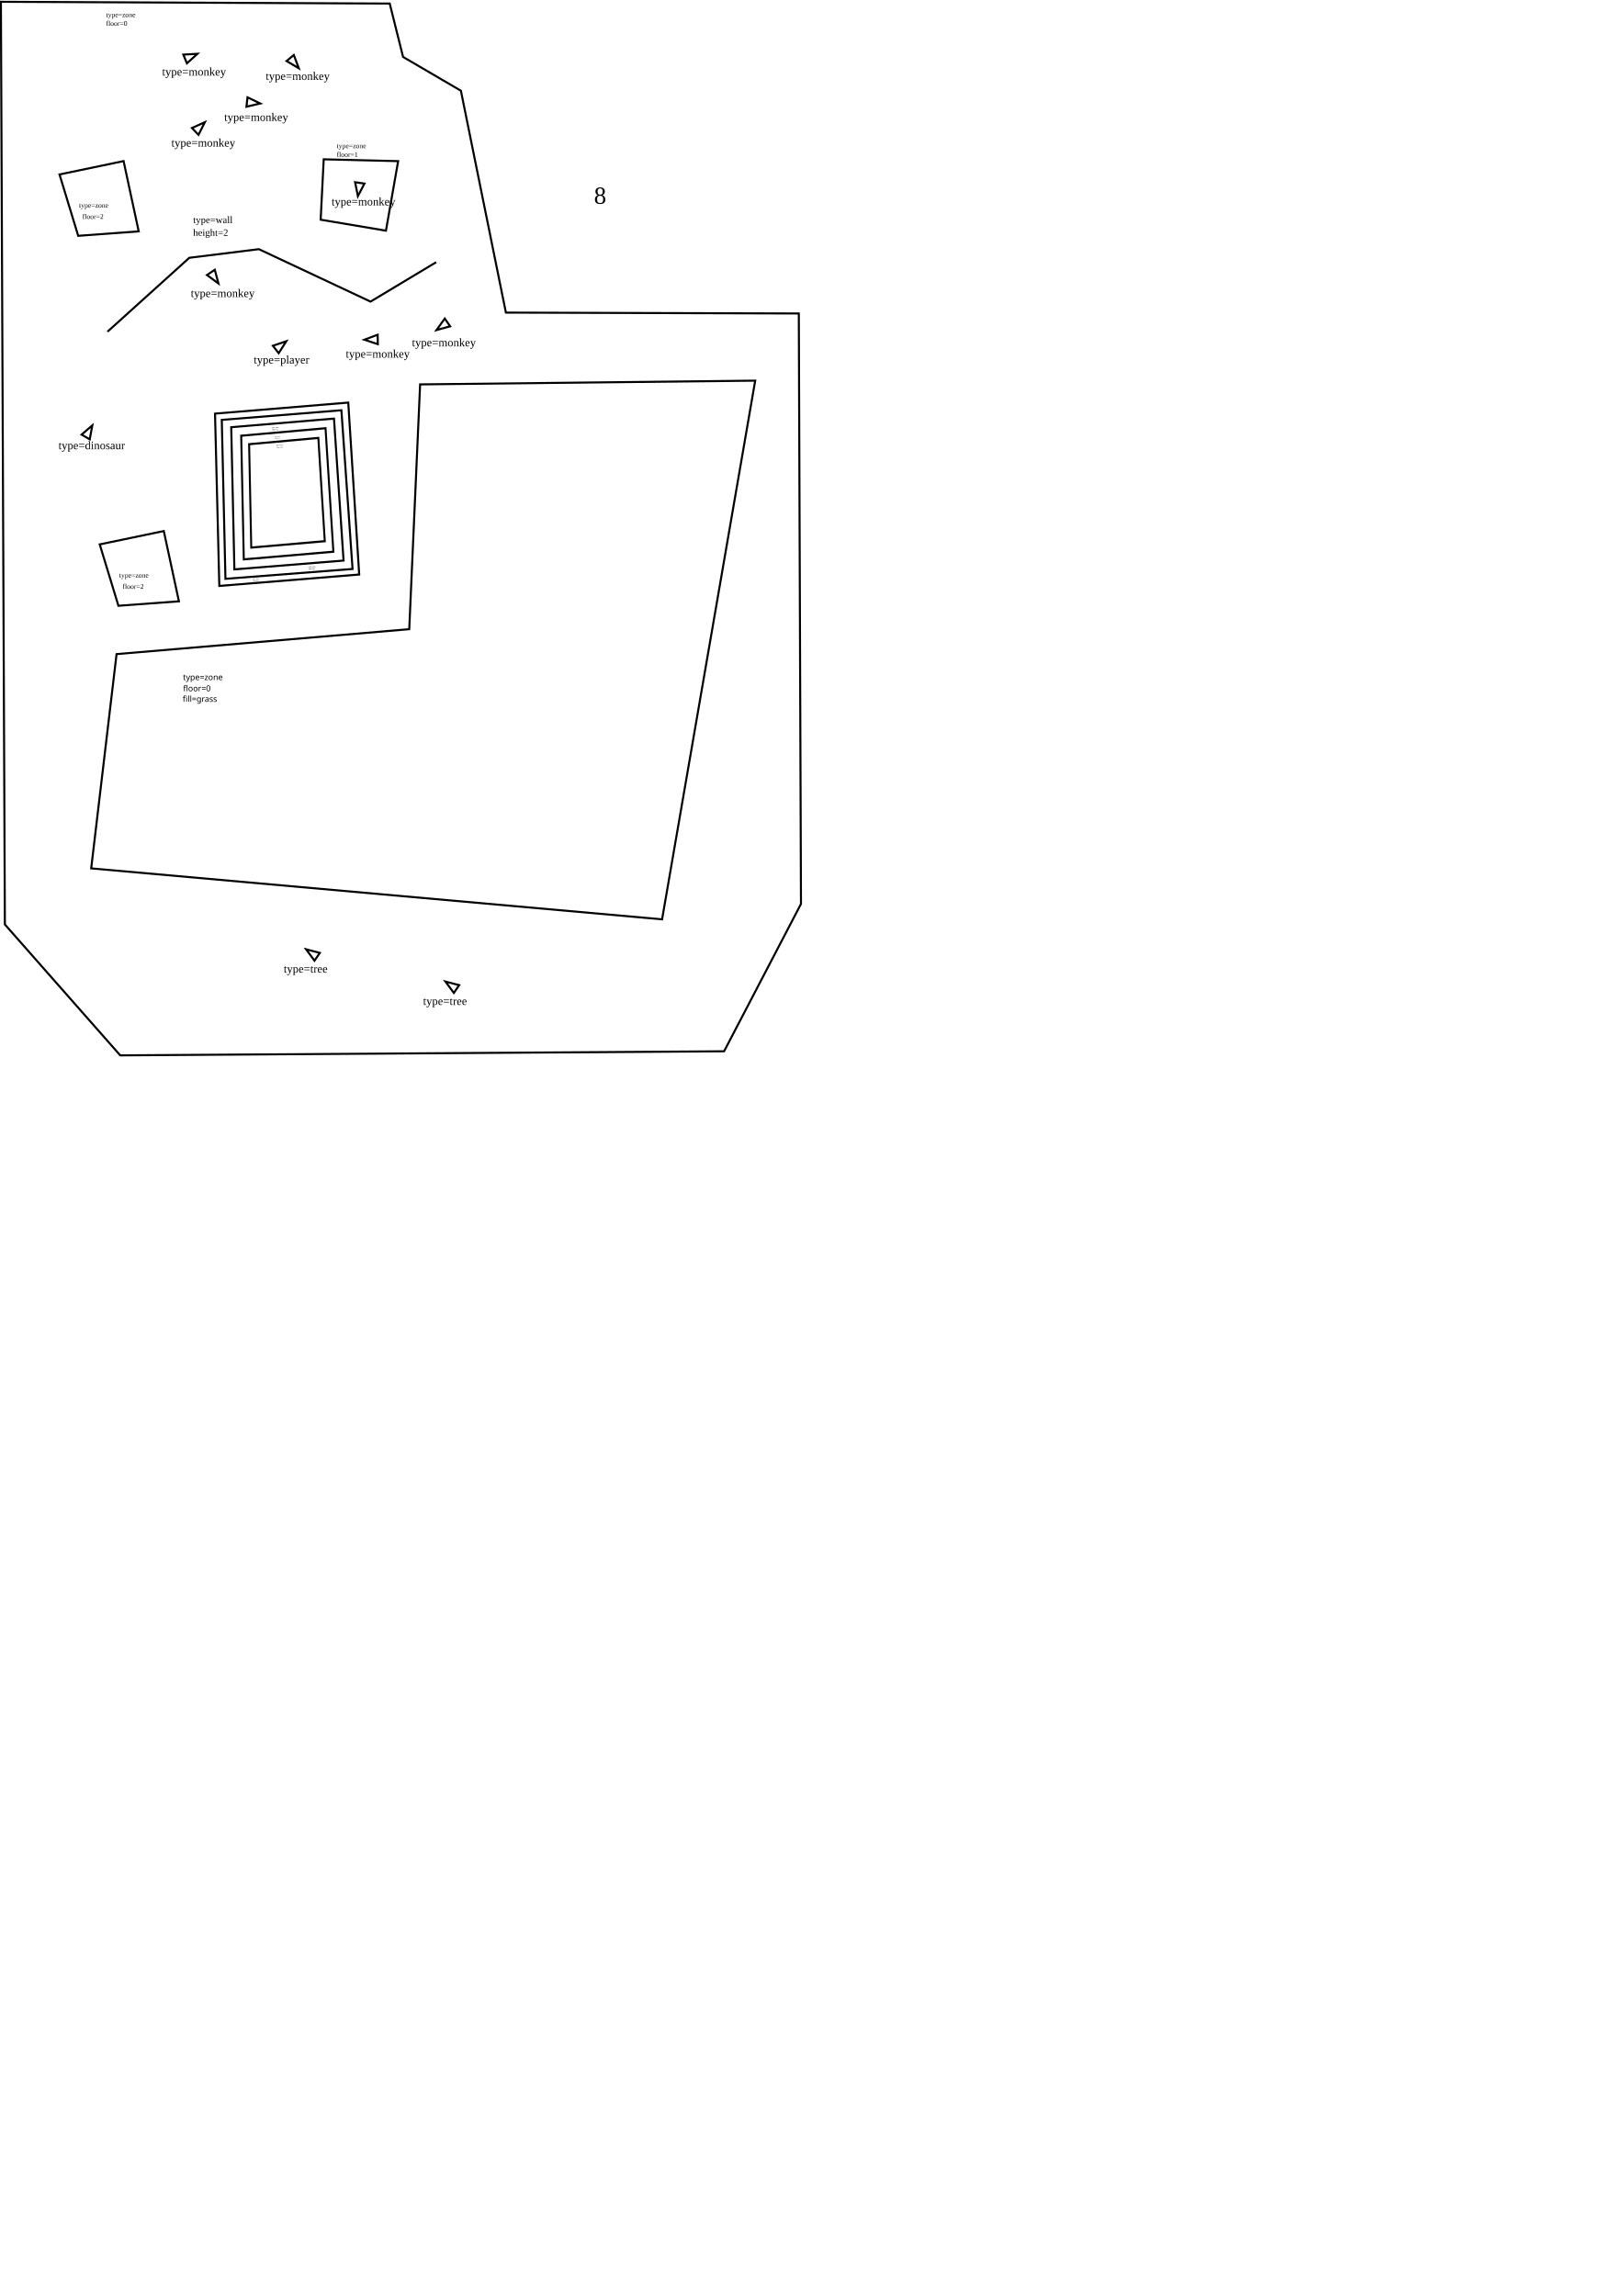
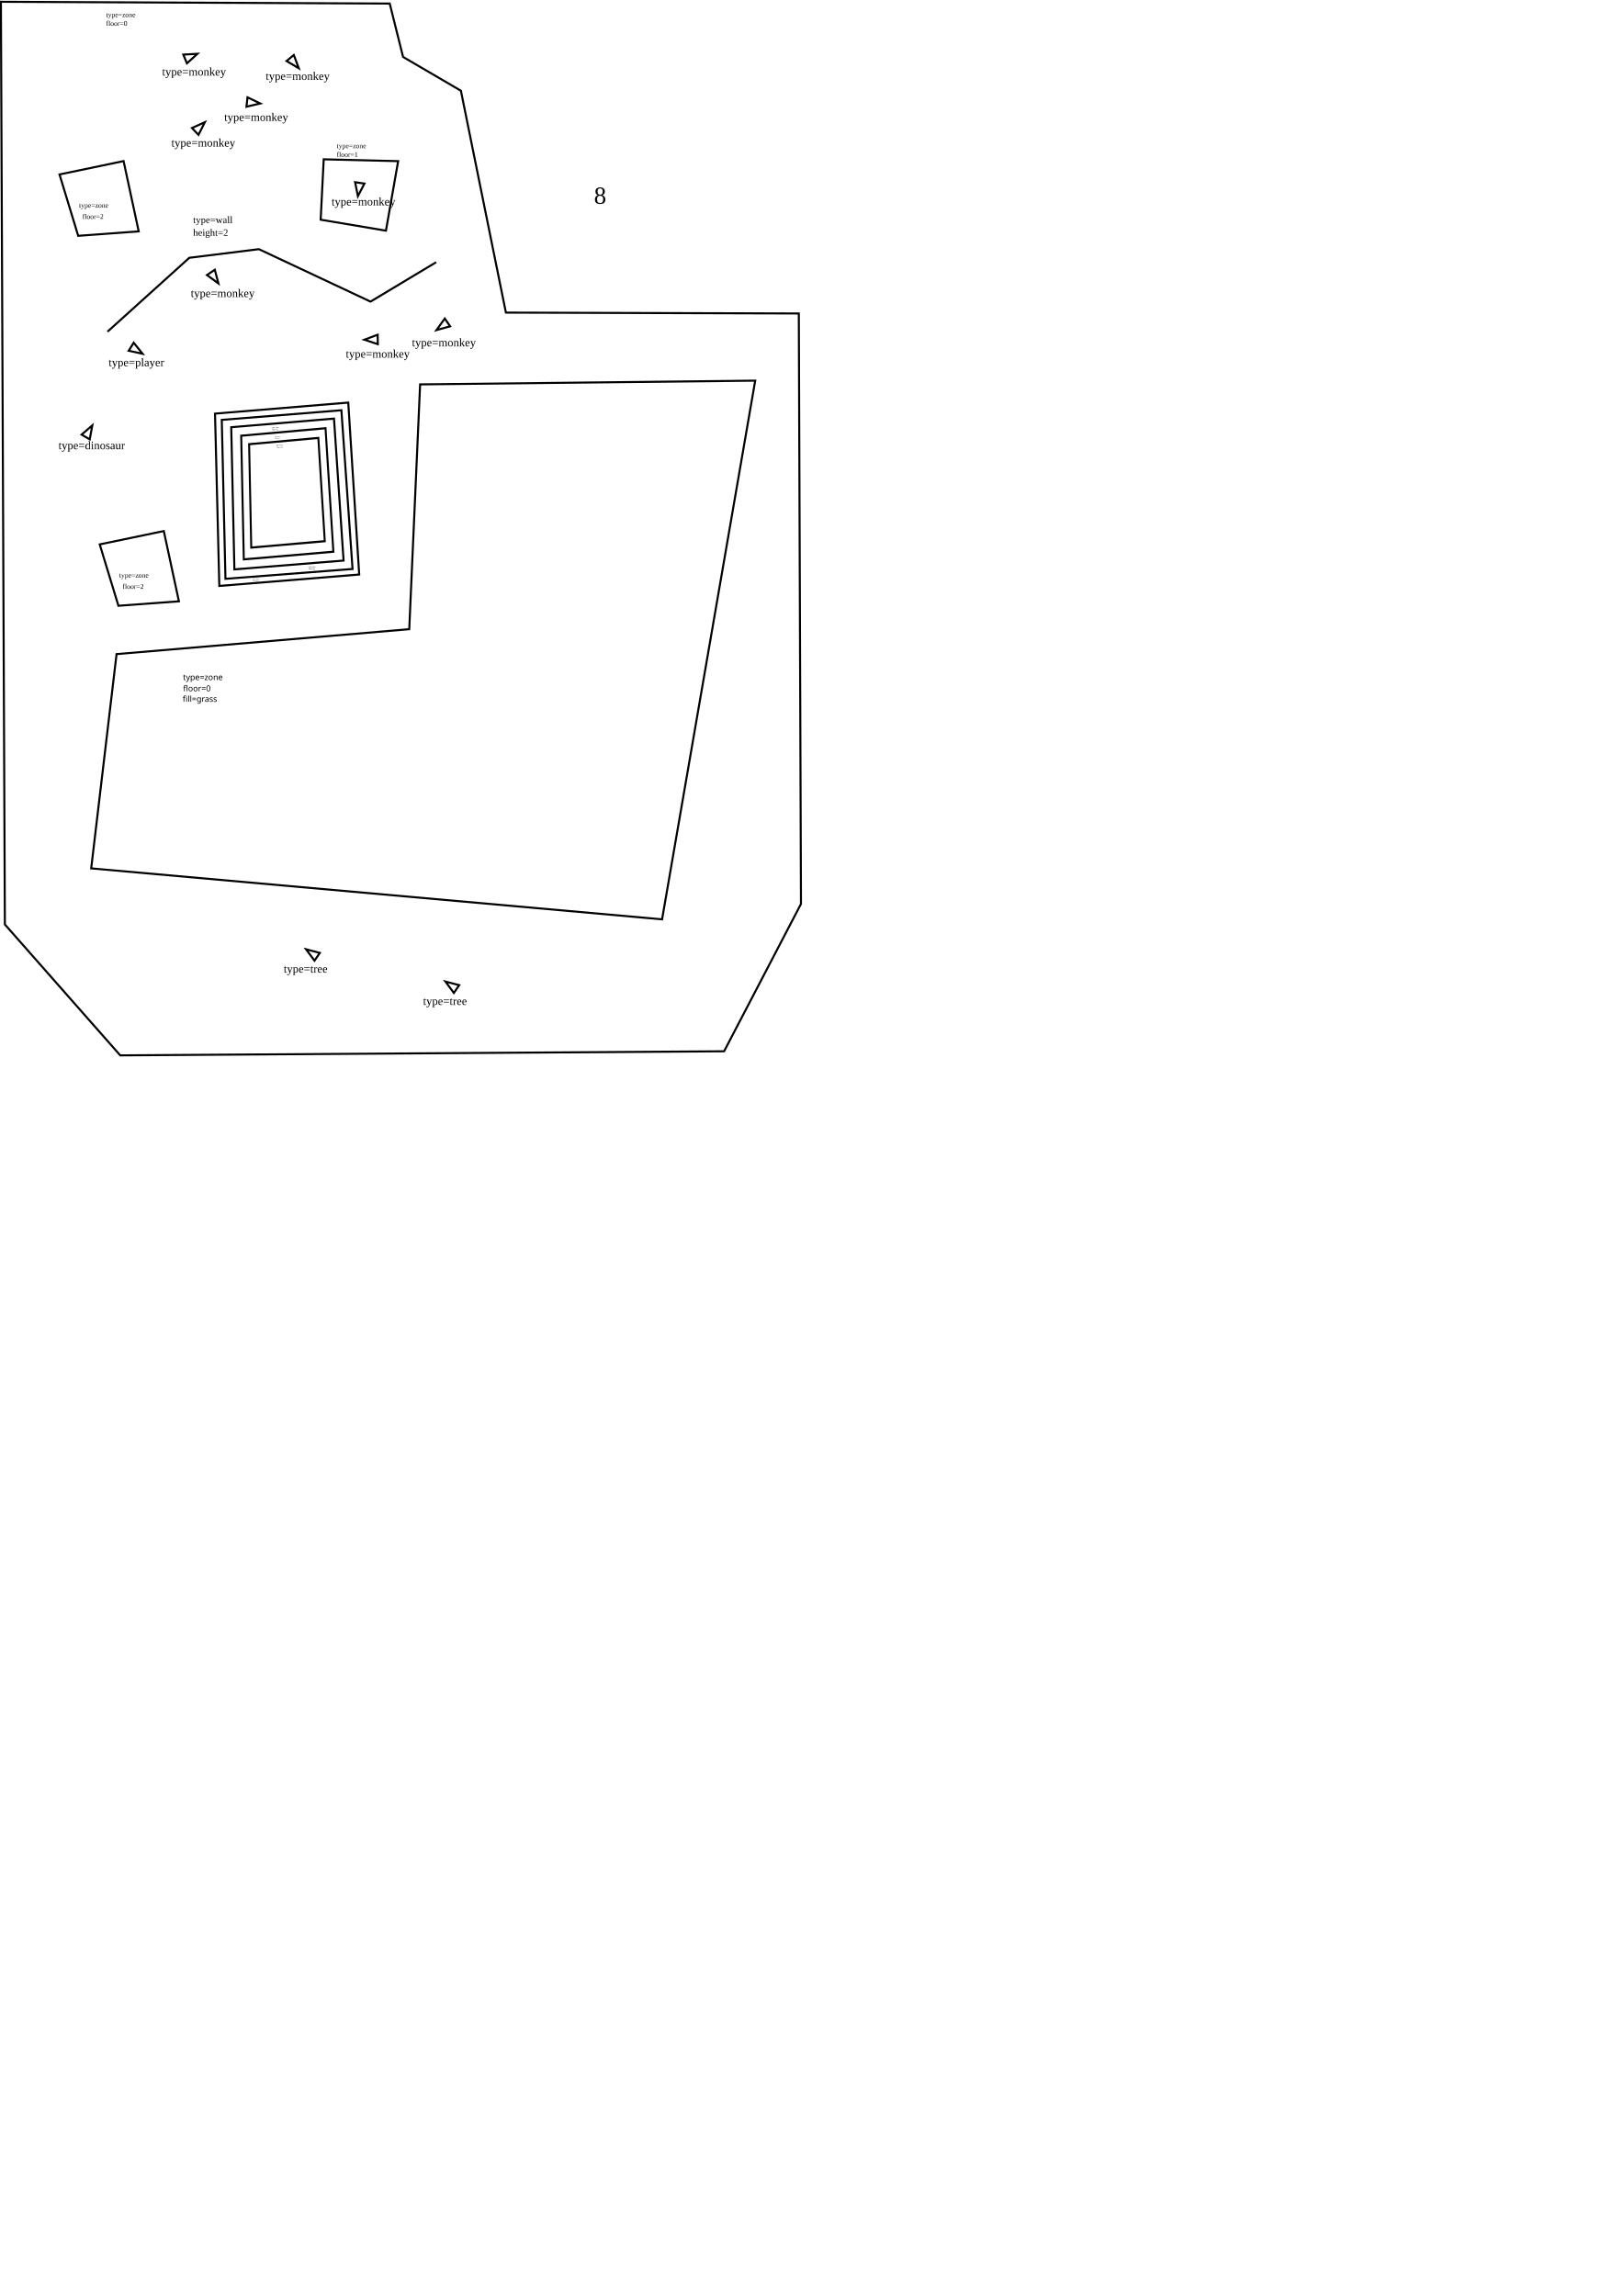
<svg xmlns="http://www.w3.org/2000/svg" width="210mm" height="297mm" viewBox="0 0 210 297" version="1.1" id="svg1">
  <defs id="defs1">
    <rect x="357.962" y="869.614" width="268.471" height="112.836" id="rect1" />
  </defs>
  <g id="layer1">
    <text xml:space="preserve" transform="matrix(0.2645833,0,0,0.2645833,-17.88486,-206.5387)" id="text1" style="text-align:start;writing-mode:lr-tb;direction:ltr;white-space:pre;shape-inside:url(#rect1);display:inline;fill:#000000">
-       <tspan x="357.961" y="880.23" id="tspan1313">8</tspan>
+       <tspan x="357.961" y="880.23" id="tspan1438">8</tspan>
    </text>
    <g id="g5">
      <text xml:space="preserve" style="font-size:0.909px;text-align:start;writing-mode:lr-tb;direction:ltr;text-anchor:start;fill:#000000;fill-opacity:1;stroke:none;stroke-width:0.076;stroke-opacity:1" x="13.721" y="2.202" id="text2">
        <tspan id="tspan2" style="fill:#000000;fill-opacity:1;stroke:none;stroke-width:0.076" x="13.721" y="2.202">type=zone</tspan>
      </text>
      <text xml:space="preserve" style="font-size:0.909px;text-align:start;writing-mode:lr-tb;direction:ltr;text-anchor:start;fill:#000000;fill-opacity:1;stroke:none;stroke-width:0.076;stroke-opacity:1" x="13.728" y="3.33" id="text2-7">
        <tspan id="tspan2-2" style="fill:#000000;fill-opacity:1;stroke:none;stroke-width:0.076" x="13.728" y="3.33">floor=0</tspan>
      </text>
      <g id="g4-5" transform="translate(-1.019873,-7.344743)">
        <path style="fill:none;fill-opacity:1;stroke:#000000;stroke-width:0.265;stroke-opacity:1" d="m 25.848,23.903 0.841,0.885 0.83,-1.639 z" id="path2-1" />
        <text xml:space="preserve" style="font-size:1.501px;text-align:start;writing-mode:lr-tb;direction:ltr;text-anchor:start;fill:#000000;fill-opacity:1;stroke:none;stroke-width:0.125;stroke-opacity:1" x="23.18" y="26.307" id="text3-3">
          <tspan id="tspan3-9" style="fill:#000000;fill-opacity:1;stroke:none;stroke-width:0.125" x="23.18" y="26.307">type=monkey</tspan>
        </text>
      </g>
      <g id="g4-5-8" transform="translate(-2.212866,-16.53182)">
        <path style="fill:none;fill-opacity:1;stroke:#000000;stroke-width:0.265;stroke-opacity:1" d="m 25.92,23.595 0.468,1.128 1.362,-1.232 z" id="path2-1-7" />
        <text xml:space="preserve" style="font-size:1.501px;text-align:start;writing-mode:lr-tb;direction:ltr;text-anchor:start;fill:#000000;fill-opacity:1;stroke:none;stroke-width:0.125;stroke-opacity:1" x="23.18" y="26.307" id="text3-3-1">
          <tspan id="tspan3-9-5" style="fill:#000000;fill-opacity:1;stroke:none;stroke-width:0.125" x="23.18" y="26.307">type=monkey</tspan>
        </text>
      </g>
      <g id="g4-5-8-6" transform="translate(5.822039,-10.66291)">
        <path style="fill:none;fill-opacity:1;stroke:#000000;stroke-width:0.265;stroke-opacity:1" d="m 26.189,23.254 -0.137,1.213 1.789,-0.418 z" id="path2-1-7-7" />
        <text xml:space="preserve" style="font-size:1.501px;text-align:start;writing-mode:lr-tb;direction:ltr;text-anchor:start;fill:#000000;fill-opacity:1;stroke:none;stroke-width:0.125;stroke-opacity:1" x="23.18" y="26.307" id="text3-3-1-9">
          <tspan id="tspan3-9-5-4" style="fill:#000000;fill-opacity:1;stroke:none;stroke-width:0.125" x="23.18" y="26.307">type=monkey</tspan>
        </text>
      </g>
      <g id="g4-5-3" transform="translate(21.5403,19.95838)">
        <path style="fill:none;fill-opacity:1;stroke:#000000;stroke-width:0.265;stroke-opacity:1" d="m 27.325,24.562 -0.021,-1.221 -1.72,0.646 z" id="path2-1-6" />
        <text xml:space="preserve" style="font-size:1.501px;text-align:start;writing-mode:lr-tb;direction:ltr;text-anchor:start;fill:#000000;fill-opacity:1;stroke:none;stroke-width:0.125;stroke-opacity:1" x="23.18" y="26.307" id="text3-3-7">
          <tspan id="tspan3-9-53" style="fill:#000000;fill-opacity:1;stroke:none;stroke-width:0.125" x="23.18" y="26.307">type=monkey</tspan>
        </text>
      </g>
      <g id="g4-5-3-1" transform="translate(1.489317,12.11764)">
        <path style="fill:none;fill-opacity:1;stroke:#000000;stroke-width:0.265;stroke-opacity:1" d="m 26.291,22.776 -1.011,0.684 1.48,1.088 z" id="path2-1-6-2" />
        <text xml:space="preserve" style="font-size:1.501px;text-align:start;writing-mode:lr-tb;direction:ltr;text-anchor:start;fill:#000000;fill-opacity:1;stroke:none;stroke-width:0.125;stroke-opacity:1" x="23.18" y="26.307" id="text3-3-7-7">
          <tspan id="tspan3-9-53-0" style="fill:#000000;fill-opacity:1;stroke:none;stroke-width:0.125" x="23.18" y="26.307">type=monkey</tspan>
        </text>
      </g>
      <g id="g4-5-8-6-5" transform="translate(30.1,18.4964)">
        <path style="fill:none;fill-opacity:1;stroke:#000000;stroke-width:0.265;stroke-opacity:1" d="m 28.119,23.714 -0.695,-1.004 -1.072,1.492 z" id="path2-1-7-7-6" />
        <text xml:space="preserve" style="font-size:1.501px;text-align:start;writing-mode:lr-tb;direction:ltr;text-anchor:start;fill:#000000;fill-opacity:1;stroke:none;stroke-width:0.125;stroke-opacity:1" x="23.18" y="26.307" id="text3-3-1-9-2">
          <tspan id="tspan3-9-5-4-9" style="fill:#000000;fill-opacity:1;stroke:none;stroke-width:0.125" x="23.18" y="26.307">type=monkey</tspan>
        </text>
      </g>
      <g id="g4-5-8-6-2" transform="translate(11.18701,-15.96969)">
        <path style="fill:none;fill-opacity:1;stroke:#000000;stroke-width:0.265;stroke-opacity:1" d="m 26.812,23.083 -0.937,0.782 1.582,0.934 z" id="path2-1-7-7-0" />
        <text xml:space="preserve" style="font-size:1.501px;text-align:start;writing-mode:lr-tb;direction:ltr;text-anchor:start;fill:#000000;fill-opacity:1;stroke:none;stroke-width:0.125;stroke-opacity:1" x="23.18" y="26.307" id="text3-3-1-9-4">
          <tspan id="tspan3-9-5-4-4" style="fill:#000000;fill-opacity:1;stroke:none;stroke-width:0.125" x="23.18" y="26.307">type=monkey</tspan>
        </text>
      </g>
-       <g id="g4-7-6" transform="translate(9.639818,20.71443)">
-         <path style="fill:none;fill-opacity:1;stroke:#000000;stroke-width:0.265;stroke-opacity:1" d="m 25.653,24.01 0.749,0.964 0.989,-1.548 z" id="path2-55-7" />
+       <g id="g4-7-6" transform="translate(-9.130559,21.06381)">
+         <path style="fill:none;fill-opacity:1;stroke:#000000;stroke-width:0.265;stroke-opacity:1" d="m 26.421,23.27 -0.644,1.037 1.795,0.39 z" id="path2-55-7" />
        <text xml:space="preserve" style="font-size:1.501px;text-align:start;writing-mode:lr-tb;direction:ltr;text-anchor:start;fill:#000000;fill-opacity:1;stroke:none;stroke-width:0.125;stroke-opacity:1" x="23.18" y="26.307" id="text3-4-8">
          <tspan id="tspan3-1-4" style="fill:#000000;fill-opacity:1;stroke:none;stroke-width:0.125" x="23.18" y="26.307">type=player</tspan>
        </text>
      </g>
      <g id="g6" transform="translate(11.96265,8.297953)">
        <text xml:space="preserve" style="font-size:0.909px;text-align:start;writing-mode:lr-tb;direction:ltr;text-anchor:start;fill:#000000;fill-opacity:1;stroke:none;stroke-width:0.076;stroke-opacity:1" x="31.588" y="10.856" id="text2-8">
          <tspan id="tspan2-20" style="fill:#000000;fill-opacity:1;stroke:none;stroke-width:0.076" x="31.588" y="10.856">type=zone</tspan>
        </text>
        <text xml:space="preserve" style="font-size:0.909px;text-align:start;writing-mode:lr-tb;direction:ltr;text-anchor:start;fill:#000000;fill-opacity:1;stroke:none;stroke-width:0.076;stroke-opacity:1" x="31.595" y="11.984" id="text2-7-7">
          <tspan id="tspan2-2-4" style="fill:#000000;fill-opacity:1;stroke:none;stroke-width:0.076" x="31.595" y="11.984">floor=1</tspan>
        </text>
        <path style="fill:none;fill-opacity:1;stroke:#000000;stroke-width:0.265;stroke-opacity:1" d="m 29.905,12.309 -0.395,7.812 8.443,1.42 1.578,-8.995 z" id="path5" />
        <g id="g4-5-8-6-2-9" transform="translate(7.73476,-8.031607)">
          <path style="fill:none;fill-opacity:1;stroke:#000000;stroke-width:0.265;stroke-opacity:1" d="m 27.438,23.481 -1.208,-0.177 0.359,1.801 z" id="path2-1-7-7-0-9" />
          <text xml:space="preserve" style="font-size:1.501px;text-align:start;writing-mode:lr-tb;direction:ltr;text-anchor:start;fill:#000000;fill-opacity:1;stroke:none;stroke-width:0.125;stroke-opacity:1" x="23.18" y="26.307" id="text3-3-1-9-4-9">
            <tspan id="tspan3-9-5-4-4-3" style="fill:#000000;fill-opacity:1;stroke:none;stroke-width:0.125" x="23.18" y="26.307">type=monkey</tspan>
          </text>
        </g>
      </g>
      <g id="g7" transform="translate(3.15172,-30.0846)">
        <text xml:space="preserve" style="font-size:0.909px;text-align:start;writing-mode:lr-tb;direction:ltr;text-anchor:start;fill:#000000;fill-opacity:1;stroke:none;stroke-width:0.076;stroke-opacity:1" x="7.07" y="56.937" id="text2-3">
          <tspan id="tspan2-9" style="fill:#000000;fill-opacity:1;stroke:none;stroke-width:0.076" x="7.07" y="56.937">type=zone</tspan>
        </text>
        <text xml:space="preserve" style="font-size:0.909px;text-align:start;writing-mode:lr-tb;direction:ltr;text-anchor:start;fill:#000000;fill-opacity:1;stroke:none;stroke-width:0.076;stroke-opacity:1" x="7.507" y="58.387" id="text2-3-3">
          <tspan id="tspan2-9-6" style="fill:#000000;fill-opacity:1;stroke:none;stroke-width:0.076" x="7.507" y="58.387">floor=2</tspan>
        </text>
        <path style="fill:none;fill-opacity:1;stroke:#000000;stroke-width:0.265;stroke-opacity:1" d="m 6.962,60.589 7.825,-0.575 -1.956,-9.091 -8.286,1.726 z" id="path6" />
      </g>
      <g id="g7-1" transform="translate(8.353112,17.7701)">
        <text xml:space="preserve" style="font-size:0.909px;text-align:start;writing-mode:lr-tb;direction:ltr;text-anchor:start;fill:#000000;fill-opacity:1;stroke:none;stroke-width:0.076;stroke-opacity:1" x="7.07" y="56.937" id="text2-3-8">
          <tspan id="tspan2-9-7" style="fill:#000000;fill-opacity:1;stroke:none;stroke-width:0.076" x="7.07" y="56.937">type=zone</tspan>
        </text>
        <text xml:space="preserve" style="font-size:0.909px;text-align:start;writing-mode:lr-tb;direction:ltr;text-anchor:start;fill:#000000;fill-opacity:1;stroke:none;stroke-width:0.076;stroke-opacity:1" x="7.507" y="58.387" id="text2-3-3-9">
          <tspan id="tspan2-9-6-2" style="fill:#000000;fill-opacity:1;stroke:none;stroke-width:0.076" x="7.507" y="58.387">floor=2</tspan>
        </text>
        <path style="fill:none;fill-opacity:1;stroke:#000000;stroke-width:0.265;stroke-opacity:1" d="m 6.962,60.589 7.825,-0.575 -1.956,-9.091 -8.286,1.726 z" id="path6-0" />
      </g>
      <g id="g7-4" transform="translate(26.38602,10.8822)">
        <text xml:space="preserve" style="font-size:0.202px;text-align:start;writing-mode:lr-tb;direction:ltr;text-anchor:start;fill:#000000;fill-opacity:1;stroke:none;stroke-width:0.076;stroke-opacity:1" x="6.291" y="64.041" id="text2-3-0">
          <tspan id="tspan2-9-9" style="fill:#000000;fill-opacity:1;stroke:none;stroke-width:0.076" x="6.291" y="64.041">type=zone</tspan>
        </text>
        <text xml:space="preserve" style="font-size:0.202px;text-align:start;writing-mode:lr-tb;direction:ltr;text-anchor:start;fill:#000000;fill-opacity:1;stroke:none;stroke-width:0.076;stroke-opacity:1" x="6.341" y="64.306" id="text2-3-3-2">
          <tspan id="tspan2-9-6-4" style="fill:#000000;fill-opacity:1;stroke:none;stroke-width:0.076" x="6.341" y="64.306">floor=0.2</tspan>
        </text>
        <path style="fill:none;fill-opacity:1;stroke:#000000;stroke-width:0.265;stroke-opacity:1" d="M 1.979,64.911 20.071,63.435 18.655,41.196 1.424,42.622 Z" id="path6-9" />
        <g id="g10">
          <text xml:space="preserve" style="font-size:0.222px;text-align:start;writing-mode:lr-tb;direction:ltr;text-anchor:start;fill:#000000;fill-opacity:1;stroke:none;stroke-width:0.076;stroke-opacity:1" x="13.485" y="62.5" id="text2-3-0-0">
            <tspan id="tspan2-9-9-9" style="fill:#000000;fill-opacity:1;stroke:none;stroke-width:0.076" x="13.485" y="62.5">type=zone</tspan>
          </text>
          <text xml:space="preserve" style="font-size:0.222px;text-align:start;writing-mode:lr-tb;direction:ltr;text-anchor:start;fill:#000000;fill-opacity:1;stroke:none;stroke-width:0.076;stroke-opacity:1" x="13.54" y="62.791" id="text2-3-3-2-3">
            <tspan id="tspan2-9-6-4-0" style="fill:#000000;fill-opacity:1;stroke:none;stroke-width:0.076" x="13.54" y="62.791">floor=0.2</tspan>
          </text>
          <path style="fill:none;fill-opacity:1;stroke:#000000;stroke-width:0.265;stroke-opacity:1" d="M 2.297,43.432 2.773,63.991 19.211,62.718 17.768,42.186 Z" id="path10" />
          <g id="g1865">
            <text xml:space="preserve" style="font-size:0.217px;text-align:start;writing-mode:lr-tb;direction:ltr;text-anchor:start;fill:#000000;fill-opacity:1;stroke:none;stroke-width:0.076;stroke-opacity:1" x="8.747" y="44.486" id="text2-3-0-0-6">
              <tspan id="tspan2-9-9-9-7" style="fill:#000000;fill-opacity:1;stroke:none;stroke-width:0.076" x="8.747" y="44.486">type=zone</tspan>
            </text>
            <text xml:space="preserve" style="font-size:0.217px;text-align:start;writing-mode:lr-tb;direction:ltr;text-anchor:start;fill:#000000;fill-opacity:1;stroke:none;stroke-width:0.076;stroke-opacity:1" x="8.8" y="44.771" id="text2-3-3-2-3-5">
              <tspan id="tspan2-9-6-4-0-3" style="fill:#000000;fill-opacity:1;stroke:none;stroke-width:0.076" x="8.8" y="44.771">floor=0.2</tspan>
            </text>
            <path style="fill:none;fill-opacity:1;stroke:#000000;stroke-width:0.265;stroke-opacity:1" d="M 3.52,44.379 3.929,62.77 18.049,61.631 16.81,43.265 Z" id="path10-3" />
            <g id="g1865-5" transform="matrix(0.8204918,0,0,0.8697439,1.921924,6.881878)" style="stroke-width:1.184">
              <text xml:space="preserve" style="font-size:0.206px;text-align:start;writing-mode:lr-tb;direction:ltr;text-anchor:start;fill:#000000;fill-opacity:1;stroke:none;stroke-width:0.09;stroke-opacity:1" x="8.762" y="44.582" id="text2-3-0-0-6-6">
                <tspan id="tspan2-9-9-9-7-2" style="fill:#000000;fill-opacity:1;stroke:none;stroke-width:0.09" x="8.762" y="44.582">type=zone</tspan>
              </text>
              <text xml:space="preserve" style="font-size:0.206px;text-align:start;writing-mode:lr-tb;direction:ltr;text-anchor:start;fill:#000000;fill-opacity:1;stroke:none;stroke-width:0.09;stroke-opacity:1" x="8.812" y="44.853" id="text2-3-3-2-3-5-9">
                <tspan id="tspan2-9-6-4-0-3-1" style="fill:#000000;fill-opacity:1;stroke:none;stroke-width:0.09" x="8.812" y="44.853">floor=0.2</tspan>
              </text>
              <g id="g1865-5-7" transform="matrix(0.820949,0,0,0.8360907,1.877445,8.535703)" style="stroke-width:1.429">
                <text xml:space="preserve" style="font-size:0.303px;text-align:start;writing-mode:lr-tb;direction:ltr;text-anchor:start;fill:#000000;fill-opacity:1;stroke:none;stroke-width:0.108;stroke-opacity:1" x="8.759" y="44.651" id="text2-3-0-0-6-6-0">
                  <tspan id="tspan2-9-9-9-7-2-9" style="fill:#000000;fill-opacity:1;stroke:none;stroke-width:0.108" x="8.759" y="44.651">type=zone</tspan>
                </text>
                <text xml:space="preserve" style="font-size:0.303px;text-align:start;writing-mode:lr-tb;direction:ltr;text-anchor:start;fill:#000000;fill-opacity:1;stroke:none;stroke-width:0.108;stroke-opacity:1" x="8.834" y="45.049" id="text2-3-3-2-3-5-9-3">
                  <tspan id="tspan2-9-6-4-0-3-1-6" style="fill:#000000;fill-opacity:1;stroke:none;stroke-width:0.108" x="8.834" y="45.049">floor=0.2</tspan>
                </text>
                <path style="fill:none;fill-opacity:1;stroke:#000000;stroke-width:0.378;stroke-opacity:1" d="M 3.52,44.379 3.929,62.77 18.049,61.631 16.81,43.265 Z" id="path10-3-2-0" />
              </g>
              <path style="fill:none;fill-opacity:1;stroke:#000000;stroke-width:0.313;stroke-opacity:1" d="M 3.52,44.379 3.929,62.77 18.049,61.631 16.81,43.265 Z" id="path10-3-2" />
            </g>
          </g>
        </g>
      </g>
      <path style="fill:none;fill-opacity:1;stroke:#000000;stroke-width:0.265;stroke-opacity:1" d="M 0.63,119.583 15.551,136.518 93.651,135.989 103.594,116.925 103.314,40.55 65.431,40.437 59.61,11.738 52.13,7.365 50.404,0.46 0.115,0.23 Z" id="path8" />
      <g id="g9">
        <path style="fill:none;fill-opacity:1;stroke:#000000;stroke-width:0.265;stroke-opacity:1" d="m 13.901,42.906 10.584,-9.559 8.996,-1.116 14.44,6.784 8.49,-5.095" id="path9" />
        <text xml:space="preserve" style="font-size:1.272px;text-align:start;writing-mode:lr-tb;direction:ltr;text-anchor:start;fill:#000000;fill-opacity:1;stroke:none;stroke-width:0.106;stroke-opacity:1" x="24.985" y="28.853" id="text9">
          <tspan id="tspan9" style="fill:#000000;fill-opacity:1;stroke:none;stroke-width:0.106" x="24.985" y="28.853">type=wall</tspan>
        </text>
        <text xml:space="preserve" style="font-size:1.272px;text-align:start;writing-mode:lr-tb;direction:ltr;text-anchor:start;fill:#000000;fill-opacity:1;stroke:none;stroke-width:0.106;stroke-opacity:1" x="24.98" y="30.506" id="text9-3">
          <tspan id="tspan9-7" style="fill:#000000;fill-opacity:1;stroke:none;stroke-width:0.106" x="24.98" y="30.506">height=2</tspan>
        </text>
      </g>
      <g id="g4-5-8-6-0-0" transform="translate(-15.62314,31.80567)">
        <path style="fill:none;fill-opacity:1;stroke:#000000;stroke-width:0.265;stroke-opacity:1" d="m 26.173,24.413 1.056,0.613 0.335,-1.806 z" id="path2-1-7-7-5-4" />
        <text xml:space="preserve" style="font-size:1.501px;text-align:start;writing-mode:lr-tb;direction:ltr;text-anchor:start;fill:#000000;fill-opacity:1;stroke:none;stroke-width:0.125;stroke-opacity:1" x="23.18" y="26.307" id="text3-3-1-9-2-4">
          <tspan id="tspan3-9-5-4-3-44" style="fill:#000000;fill-opacity:1;stroke:none;stroke-width:0.125" x="23.18" y="26.307">type=dinosaur</tspan>
        </text>
      </g>
      <g id="g4-5-8-6-0-893-2-3" transform="translate(13.51304,99.50965)">
        <path style="fill:none;fill-opacity:1;stroke:#000000;stroke-width:0.265;stroke-opacity:1" d="m 27.162,24.76 0.688,-1.008 -1.777,-0.466 z" id="path2-1-7-7-5-68-6-6" />
        <text xml:space="preserve" style="font-size:1.501px;text-align:start;writing-mode:lr-tb;direction:ltr;text-anchor:start;fill:#000000;fill-opacity:1;stroke:none;stroke-width:0.125;stroke-opacity:1" x="23.18" y="26.307" id="text3-3-1-9-2-02-5-7">
          <tspan id="tspan3-9-5-4-3-10-2-5" style="fill:#000000;fill-opacity:1;stroke:none;stroke-width:0.125" x="23.18" y="26.307">type=tree</tspan>
        </text>
      </g>
      <g id="g4-5-8-6-0-893-2-3-3" transform="translate(31.53626,103.6831)">
        <path style="fill:none;fill-opacity:1;stroke:#000000;stroke-width:0.265;stroke-opacity:1" d="m 27.162,24.76 0.688,-1.008 -1.777,-0.466 z" id="path2-1-7-7-5-68-6-6-5" />
        <text xml:space="preserve" style="font-size:1.501px;text-align:start;writing-mode:lr-tb;direction:ltr;text-anchor:start;fill:#000000;fill-opacity:1;stroke:none;stroke-width:0.125;stroke-opacity:1" x="23.18" y="26.307" id="text3-3-1-9-2-02-5-7-6">
          <tspan id="tspan3-9-5-4-3-10-2-5-2" style="fill:#000000;fill-opacity:1;stroke:none;stroke-width:0.125" x="23.18" y="26.307">type=tree</tspan>
        </text>
      </g>
      <g id="g4329">
        <path style="fill:none;stroke:#000000;stroke-width:0.265px;stroke-linecap:butt;stroke-linejoin:miter;stroke-opacity:1" d="m 15.075,84.612 -3.281,27.717 73.835,6.592 12.045,-69.682 -43.339,0.484 -1.406,31.665 z" id="path1574" />
        <text xml:space="preserve" style="font-style:normal;font-weight:normal;font-size:1.055px;line-height:1.25;font-family:sans-serif;fill:#000000;fill-opacity:1;stroke:none;stroke-width:0.265" x="23.664" y="87.966" id="text2304">
          <tspan id="tspan2302" style="stroke-width:0.265" x="23.664" y="87.966">type=zone</tspan>
        </text>
        <text xml:space="preserve" style="font-style:normal;font-weight:normal;font-size:1.055px;line-height:1.25;font-family:sans-serif;fill:#000000;fill-opacity:1;stroke:none;stroke-width:0.265" x="23.697" y="89.416" id="text2304-3">
          <tspan id="tspan2302-6" style="stroke-width:0.265" x="23.697" y="89.416">floor=0</tspan>
        </text>
        <text xml:space="preserve" style="font-style:normal;font-weight:normal;font-size:1.055px;line-height:1.25;font-family:sans-serif;fill:#000000;fill-opacity:1;stroke:none;stroke-width:0.265" x="23.628" y="90.78" id="text2304-3-7">
          <tspan id="tspan2302-6-5" style="stroke-width:0.265" x="23.628" y="90.78">fill=grass</tspan>
        </text>
      </g>
    </g>
  </g>
</svg>
